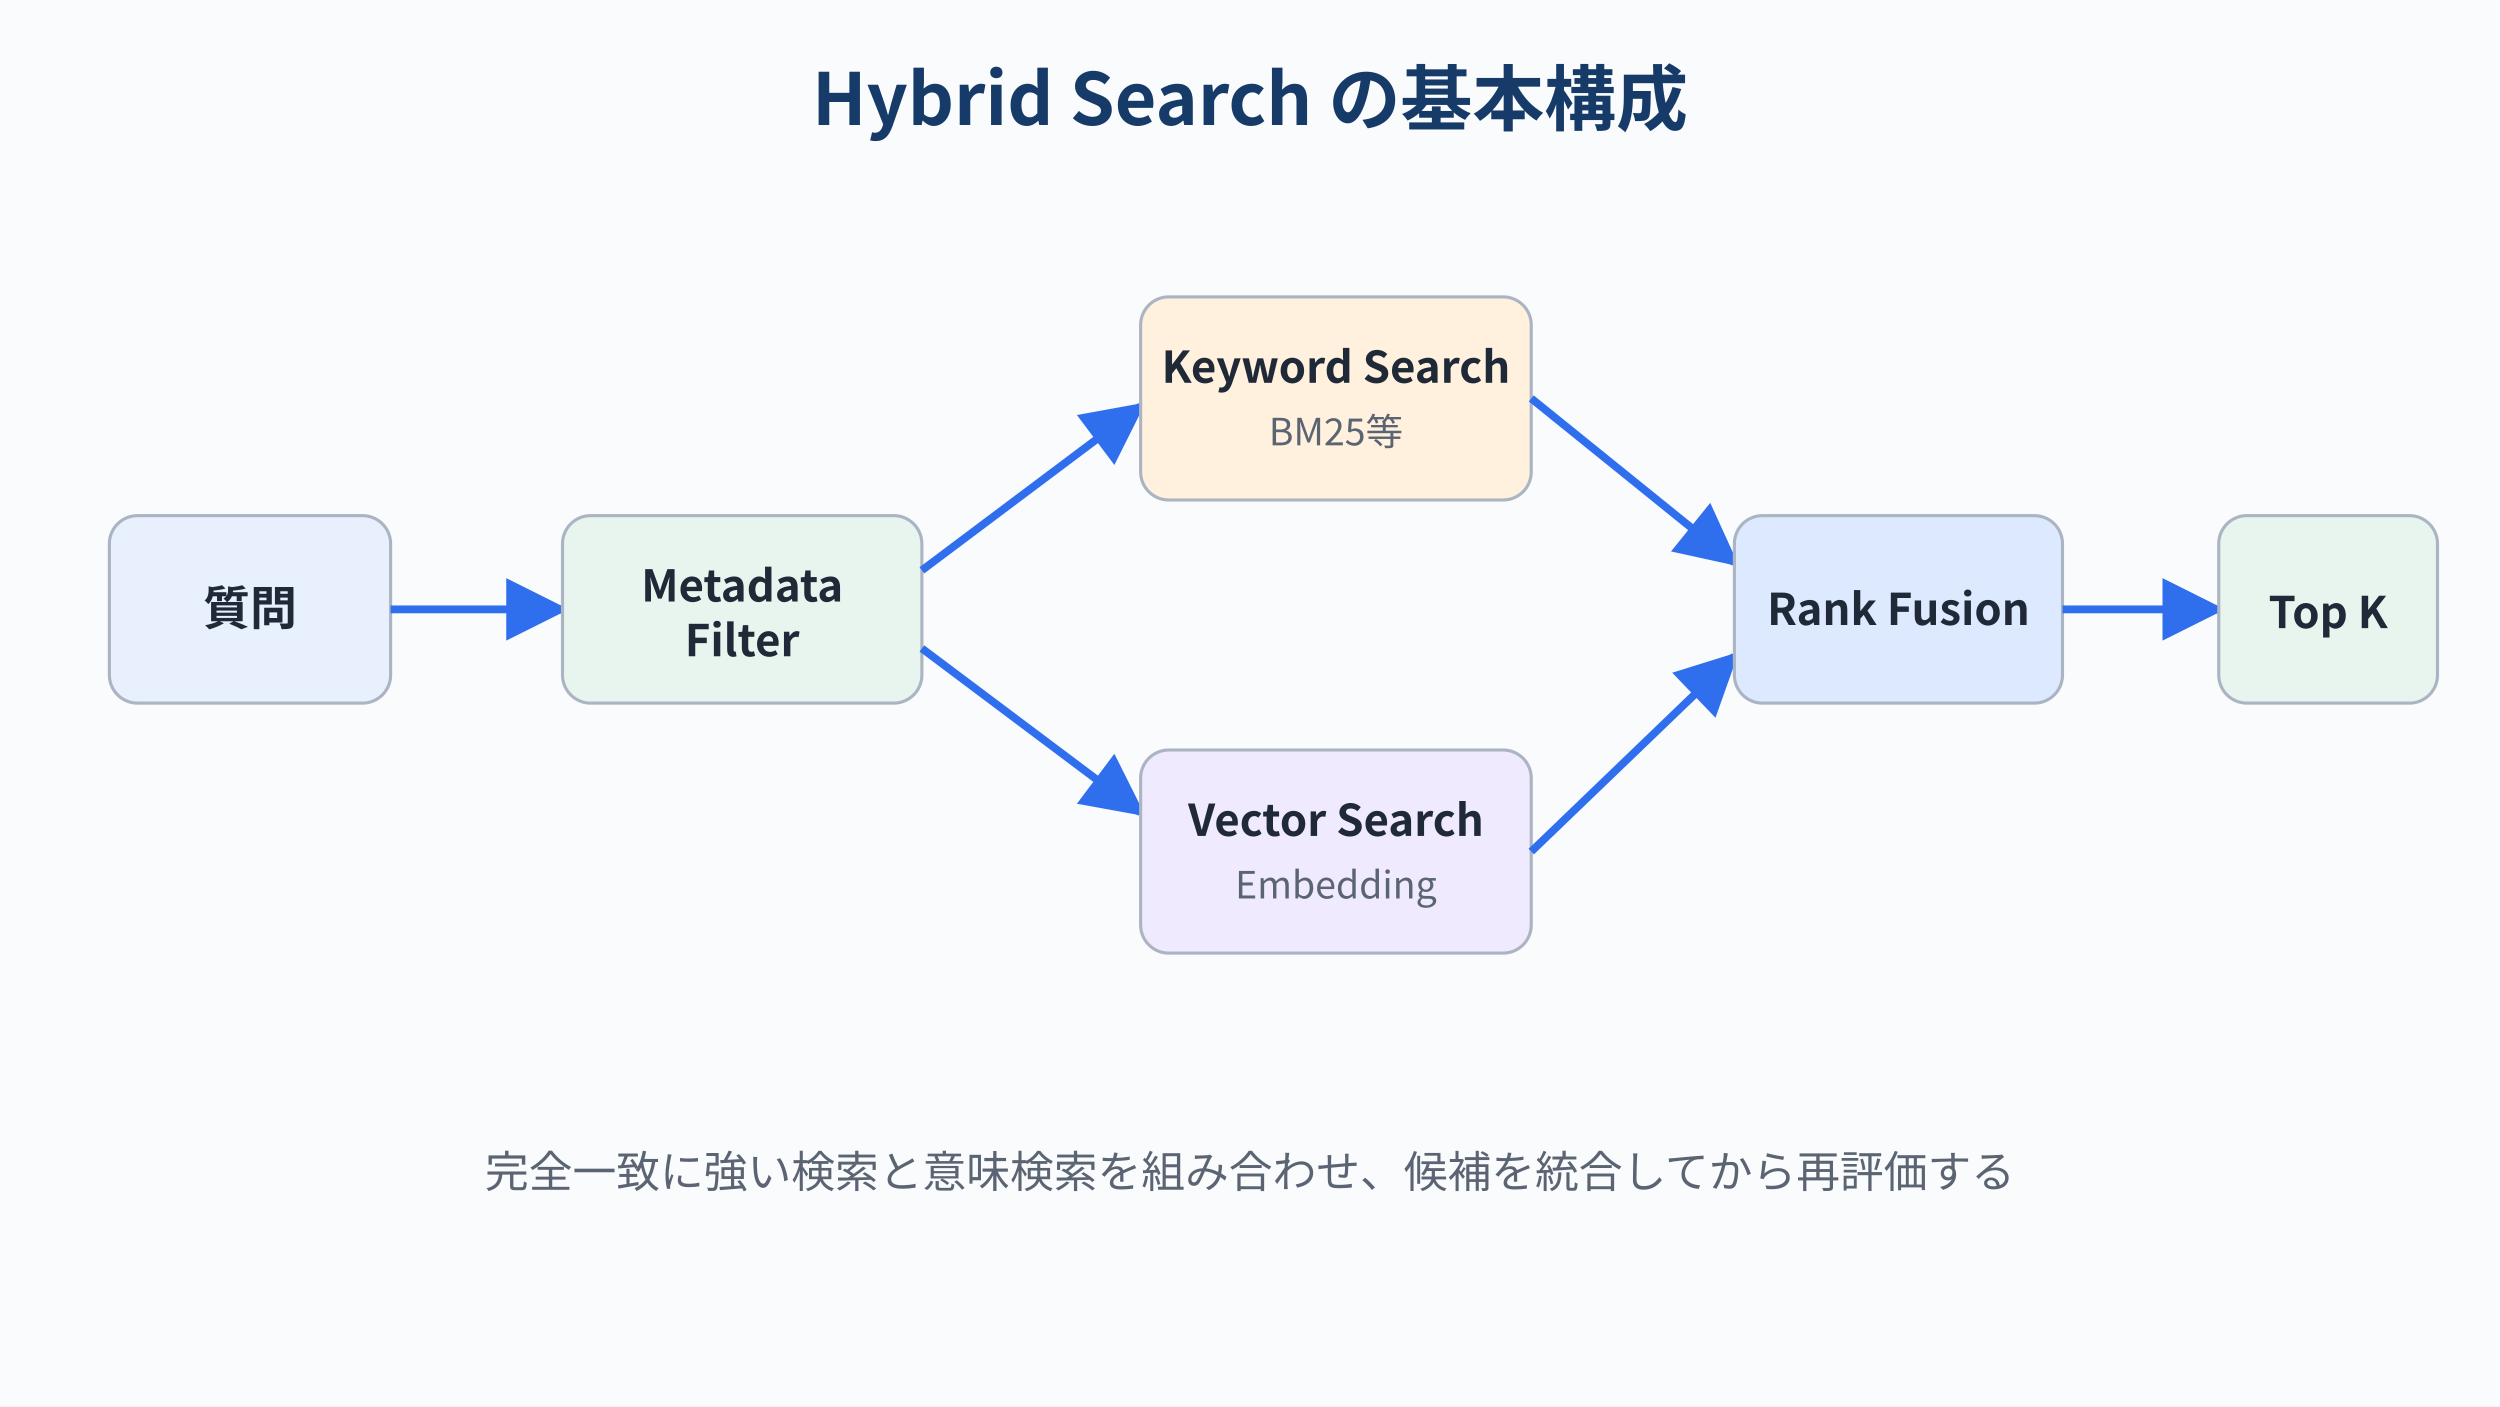
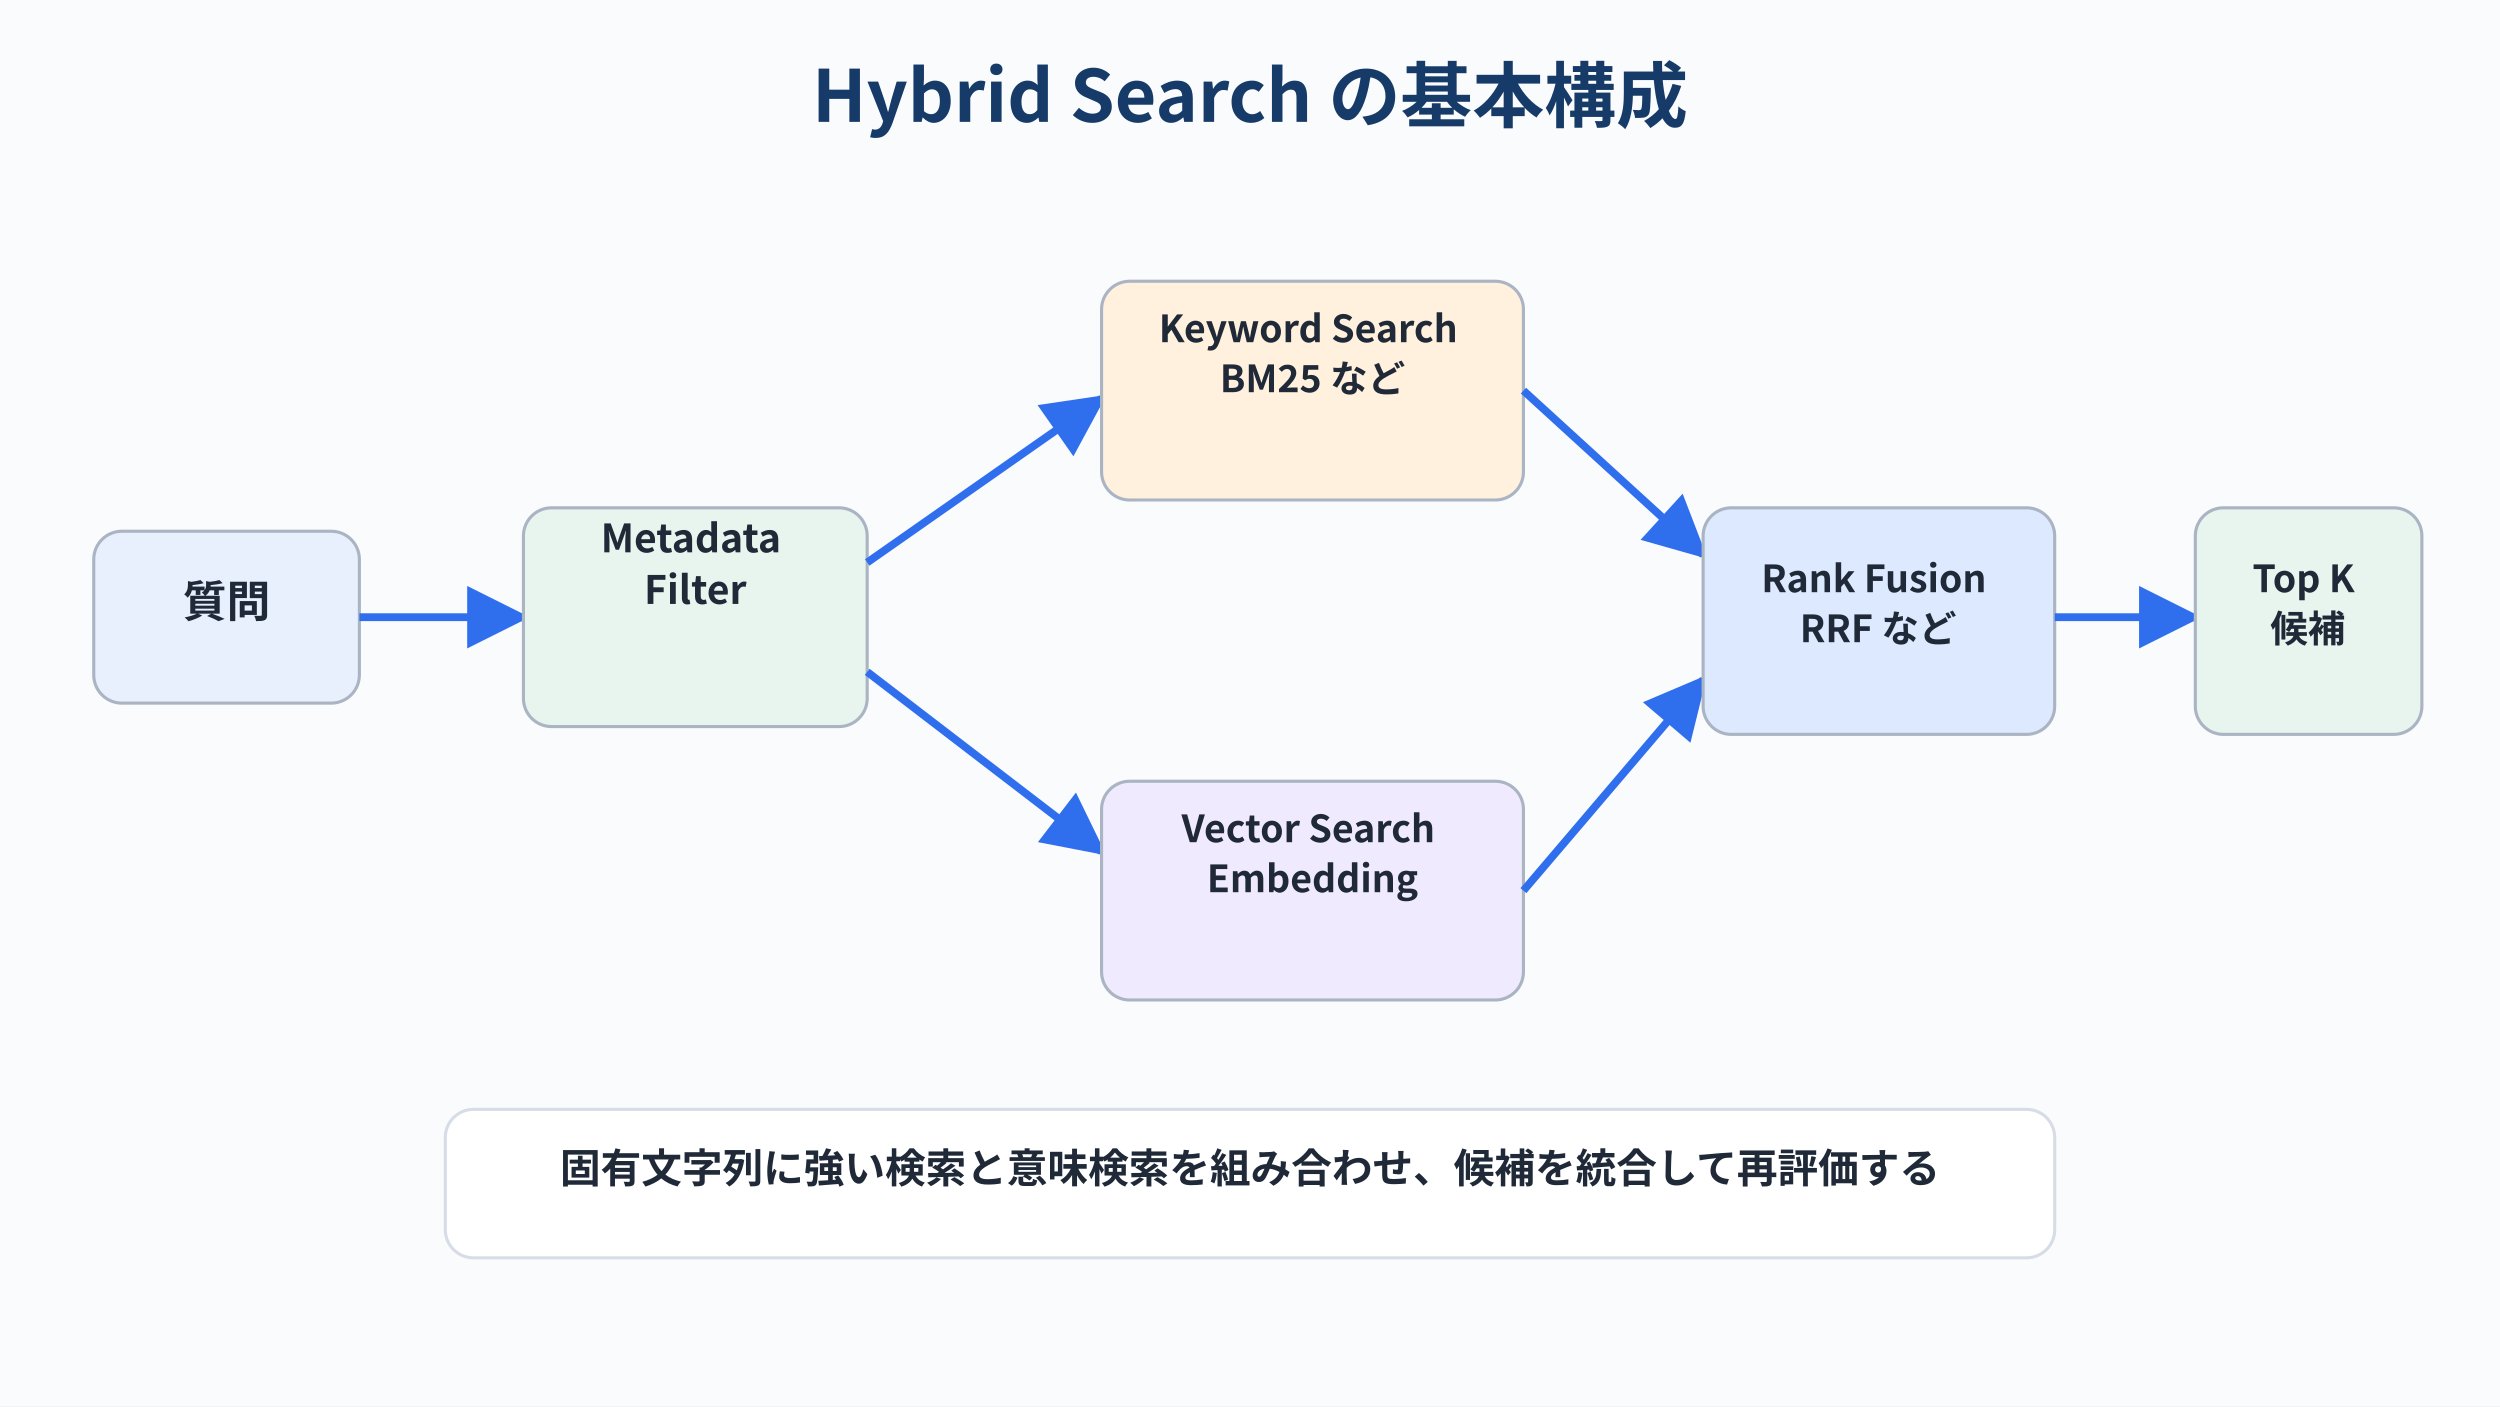
<svg xmlns="http://www.w3.org/2000/svg" width="1600" height="900" viewBox="0 0 1600 900">
  <defs>
-     <marker id="arrow" viewBox="0 0 10 10" refX="9" refY="5" markerWidth="8" markerHeight="8" orient="auto-start-reverse">
+     <marker id="arrow" viewBox="0 0 10 10" refX="9" refY="5" markerWidth="8" markerHeight="8" orient="auto">
      <path d="M 0 0 L 10 5 L 0 10 z" fill="#2F6FED" />
    </marker>
  </defs>
  <rect width="100%" height="100%" fill="#FAFBFC" />
-   <text x="800" y="80" font-family="Noto Sans CJK JP" font-size="46" font-weight="700" text-anchor="middle" fill="#173B68">Hybrid Search の基本構成</text>
-   <rect x="70" y="330" width="180" height="120" rx="18" fill="#E8F0FE" stroke="#AAB4C3" stroke-width="2" />
-   <text x="160" y="400" font-family="Noto Sans CJK JP" font-size="30" font-weight="700" text-anchor="middle" fill="#1F2937">質問</text>
-   <line x1="250" y1="390" x2="360" y2="390" stroke="#2F6FED" stroke-width="5" marker-end="url(#arrow)" />
-   <rect x="360" y="330" width="230" height="120" rx="18" fill="#E8F5EE" stroke="#AAB4C3" stroke-width="2" />
-   <text x="475" y="385" font-family="Noto Sans CJK JP" font-size="28" font-weight="700" text-anchor="middle" fill="#1F2937">Metadata</text>
-   <text x="475" y="420" font-family="Noto Sans CJK JP" font-size="28" font-weight="700" text-anchor="middle" fill="#1F2937">Filter</text>
-   <line x1="590" y1="365" x2="730" y2="260" stroke="#2F6FED" stroke-width="5" marker-end="url(#arrow)" />
-   <line x1="590" y1="415" x2="730" y2="520" stroke="#2F6FED" stroke-width="5" marker-end="url(#arrow)" />
-   <rect x="730" y="190" width="250" height="130" rx="18" fill="#FFF1DD" stroke="#AAB4C3" stroke-width="2" />
-   <text x="855" y="245" font-family="Noto Sans CJK JP" font-size="28" font-weight="700" text-anchor="middle" fill="#1F2937">Keyword Search</text>
-   <text x="855" y="285" font-family="Noto Sans CJK JP" font-size="24" font-weight="500" text-anchor="middle" fill="#5B6472">BM25等</text>
-   <rect x="730" y="480" width="250" height="130" rx="18" fill="#F0EAFE" stroke="#AAB4C3" stroke-width="2" />
-   <text x="855" y="535" font-family="Noto Sans CJK JP" font-size="28" font-weight="700" text-anchor="middle" fill="#1F2937">Vector Search</text>
-   <text x="855" y="575" font-family="Noto Sans CJK JP" font-size="24" font-weight="500" text-anchor="middle" fill="#5B6472">Embedding</text>
-   <line x1="980" y1="255" x2="1110" y2="360" stroke="#2F6FED" stroke-width="5" marker-end="url(#arrow)" />
-   <line x1="980" y1="545" x2="1110" y2="420" stroke="#2F6FED" stroke-width="5" marker-end="url(#arrow)" />
-   <rect x="1110" y="330" width="210" height="120" rx="18" fill="#DDE9FF" stroke="#AAB4C3" stroke-width="2" />
-   <text x="1215" y="400" font-family="Noto Sans CJK JP" font-size="28" font-weight="700" text-anchor="middle" fill="#1F2937">Rank Fusion</text>
-   <line x1="1320" y1="390" x2="1420" y2="390" stroke="#2F6FED" stroke-width="5" marker-end="url(#arrow)" />
-   <rect x="1420" y="330" width="140" height="120" rx="18" fill="#E8F5EE" stroke="#AAB4C3" stroke-width="2" />
-   <text x="1490" y="402" font-family="Noto Sans CJK JP" font-size="28" font-weight="700" text-anchor="middle" fill="#1F2937">Top K</text>
-   <text x="800" y="760" font-family="Noto Sans CJK JP" font-size="28" font-weight="500" text-anchor="middle" fill="#5B6472">完全一致に強い検索と意味検索を組み合わせ、候補を統合してから再評価する</text>
+   <text x="800" y="78" font-family="Noto Sans CJK JP" font-size="46" font-weight="700" text-anchor="middle" fill="#173B68">Hybrid Search の基本構成</text>
+   <rect x="60" y="340" width="170" height="110" rx="18" fill="#E8F0FE" stroke="#AAB4C3" stroke-width="2" />
+   <text x="145" y="395.0" font-family="Noto Sans CJK JP" font-size="28" font-weight="700" text-anchor="middle" fill="#1F2937">
+     <tspan x="145" dy="0">質問</tspan>
+   </text>
+   <line x1="230" y1="395" x2="335" y2="395" stroke="#2F6FED" stroke-width="5" marker-end="url(#arrow)" />
+   <rect x="335" y="325" width="220" height="140" rx="18" fill="#E8F5EE" stroke="#AAB4C3" stroke-width="2" />
+   <text x="445" y="353.5" font-family="Noto Sans CJK JP" font-size="25" font-weight="700" text-anchor="middle" fill="#1F2937">
+     <tspan x="445" dy="0">Metadata</tspan>
+     <tspan x="445" dy="33">Filter</tspan>
+   </text>
+   <line x1="555" y1="360" x2="705" y2="255" stroke="#2F6FED" stroke-width="5" marker-end="url(#arrow)" />
+   <line x1="555" y1="430" x2="705" y2="545" stroke="#2F6FED" stroke-width="5" marker-end="url(#arrow)" />
+   <rect x="705" y="180" width="270" height="140" rx="18" fill="#FFF1DD" stroke="#AAB4C3" stroke-width="2" />
+   <text x="840" y="219.0" font-family="Noto Sans CJK JP" font-size="24" font-weight="700" text-anchor="middle" fill="#1F2937">
+     <tspan x="840" dy="0">Keyword Search</tspan>
+     <tspan x="840" dy="32">BM25 など</tspan>
+   </text>
+   <rect x="705" y="500" width="270" height="140" rx="18" fill="#F0EAFE" stroke="#AAB4C3" stroke-width="2" />
+   <text x="840" y="539.0" font-family="Noto Sans CJK JP" font-size="24" font-weight="700" text-anchor="middle" fill="#1F2937">
+     <tspan x="840" dy="0">Vector Search</tspan>
+     <tspan x="840" dy="32">Embedding</tspan>
+   </text>
+   <line x1="975" y1="250" x2="1090" y2="355" stroke="#2F6FED" stroke-width="5" marker-end="url(#arrow)" />
+   <line x1="975" y1="570" x2="1090" y2="435" stroke="#2F6FED" stroke-width="5" marker-end="url(#arrow)" />
+   <rect x="1090" y="325" width="225" height="145" rx="18" fill="#DDE9FF" stroke="#AAB4C3" stroke-width="2" />
+   <text x="1202" y="379.0" font-family="Noto Sans CJK JP" font-size="24" font-weight="700" text-anchor="middle" fill="#1F2937">
+     <tspan x="1202" dy="0">Rank Fusion</tspan>
+     <tspan x="1202" dy="32">RRF など</tspan>
+   </text>
+   <line x1="1315" y1="395" x2="1405" y2="395" stroke="#2F6FED" stroke-width="5" marker-end="url(#arrow)" />
+   <rect x="1405" y="325" width="145" height="145" rx="18" fill="#E8F5EE" stroke="#AAB4C3" stroke-width="2" />
+   <text x="1477" y="379.0" font-family="Noto Sans CJK JP" font-size="24" font-weight="700" text-anchor="middle" fill="#1F2937">
+     <tspan x="1477" dy="0">Top K</tspan>
+     <tspan x="1477" dy="32">候補</tspan>
+   </text>
+   <rect x="285" y="710" width="1030" height="95" rx="18" fill="white" stroke="#D7DDE6" stroke-width="2" />
+   <text x="800" y="757.0" font-family="Noto Sans CJK JP" font-size="26" font-weight="600" text-anchor="middle" fill="#1F2937">
+     <tspan x="800" dy="0">固有文字列に強い検索と意味検索を組み合わせ、候補を統合して再評価する</tspan>
+   </text>
</svg>
